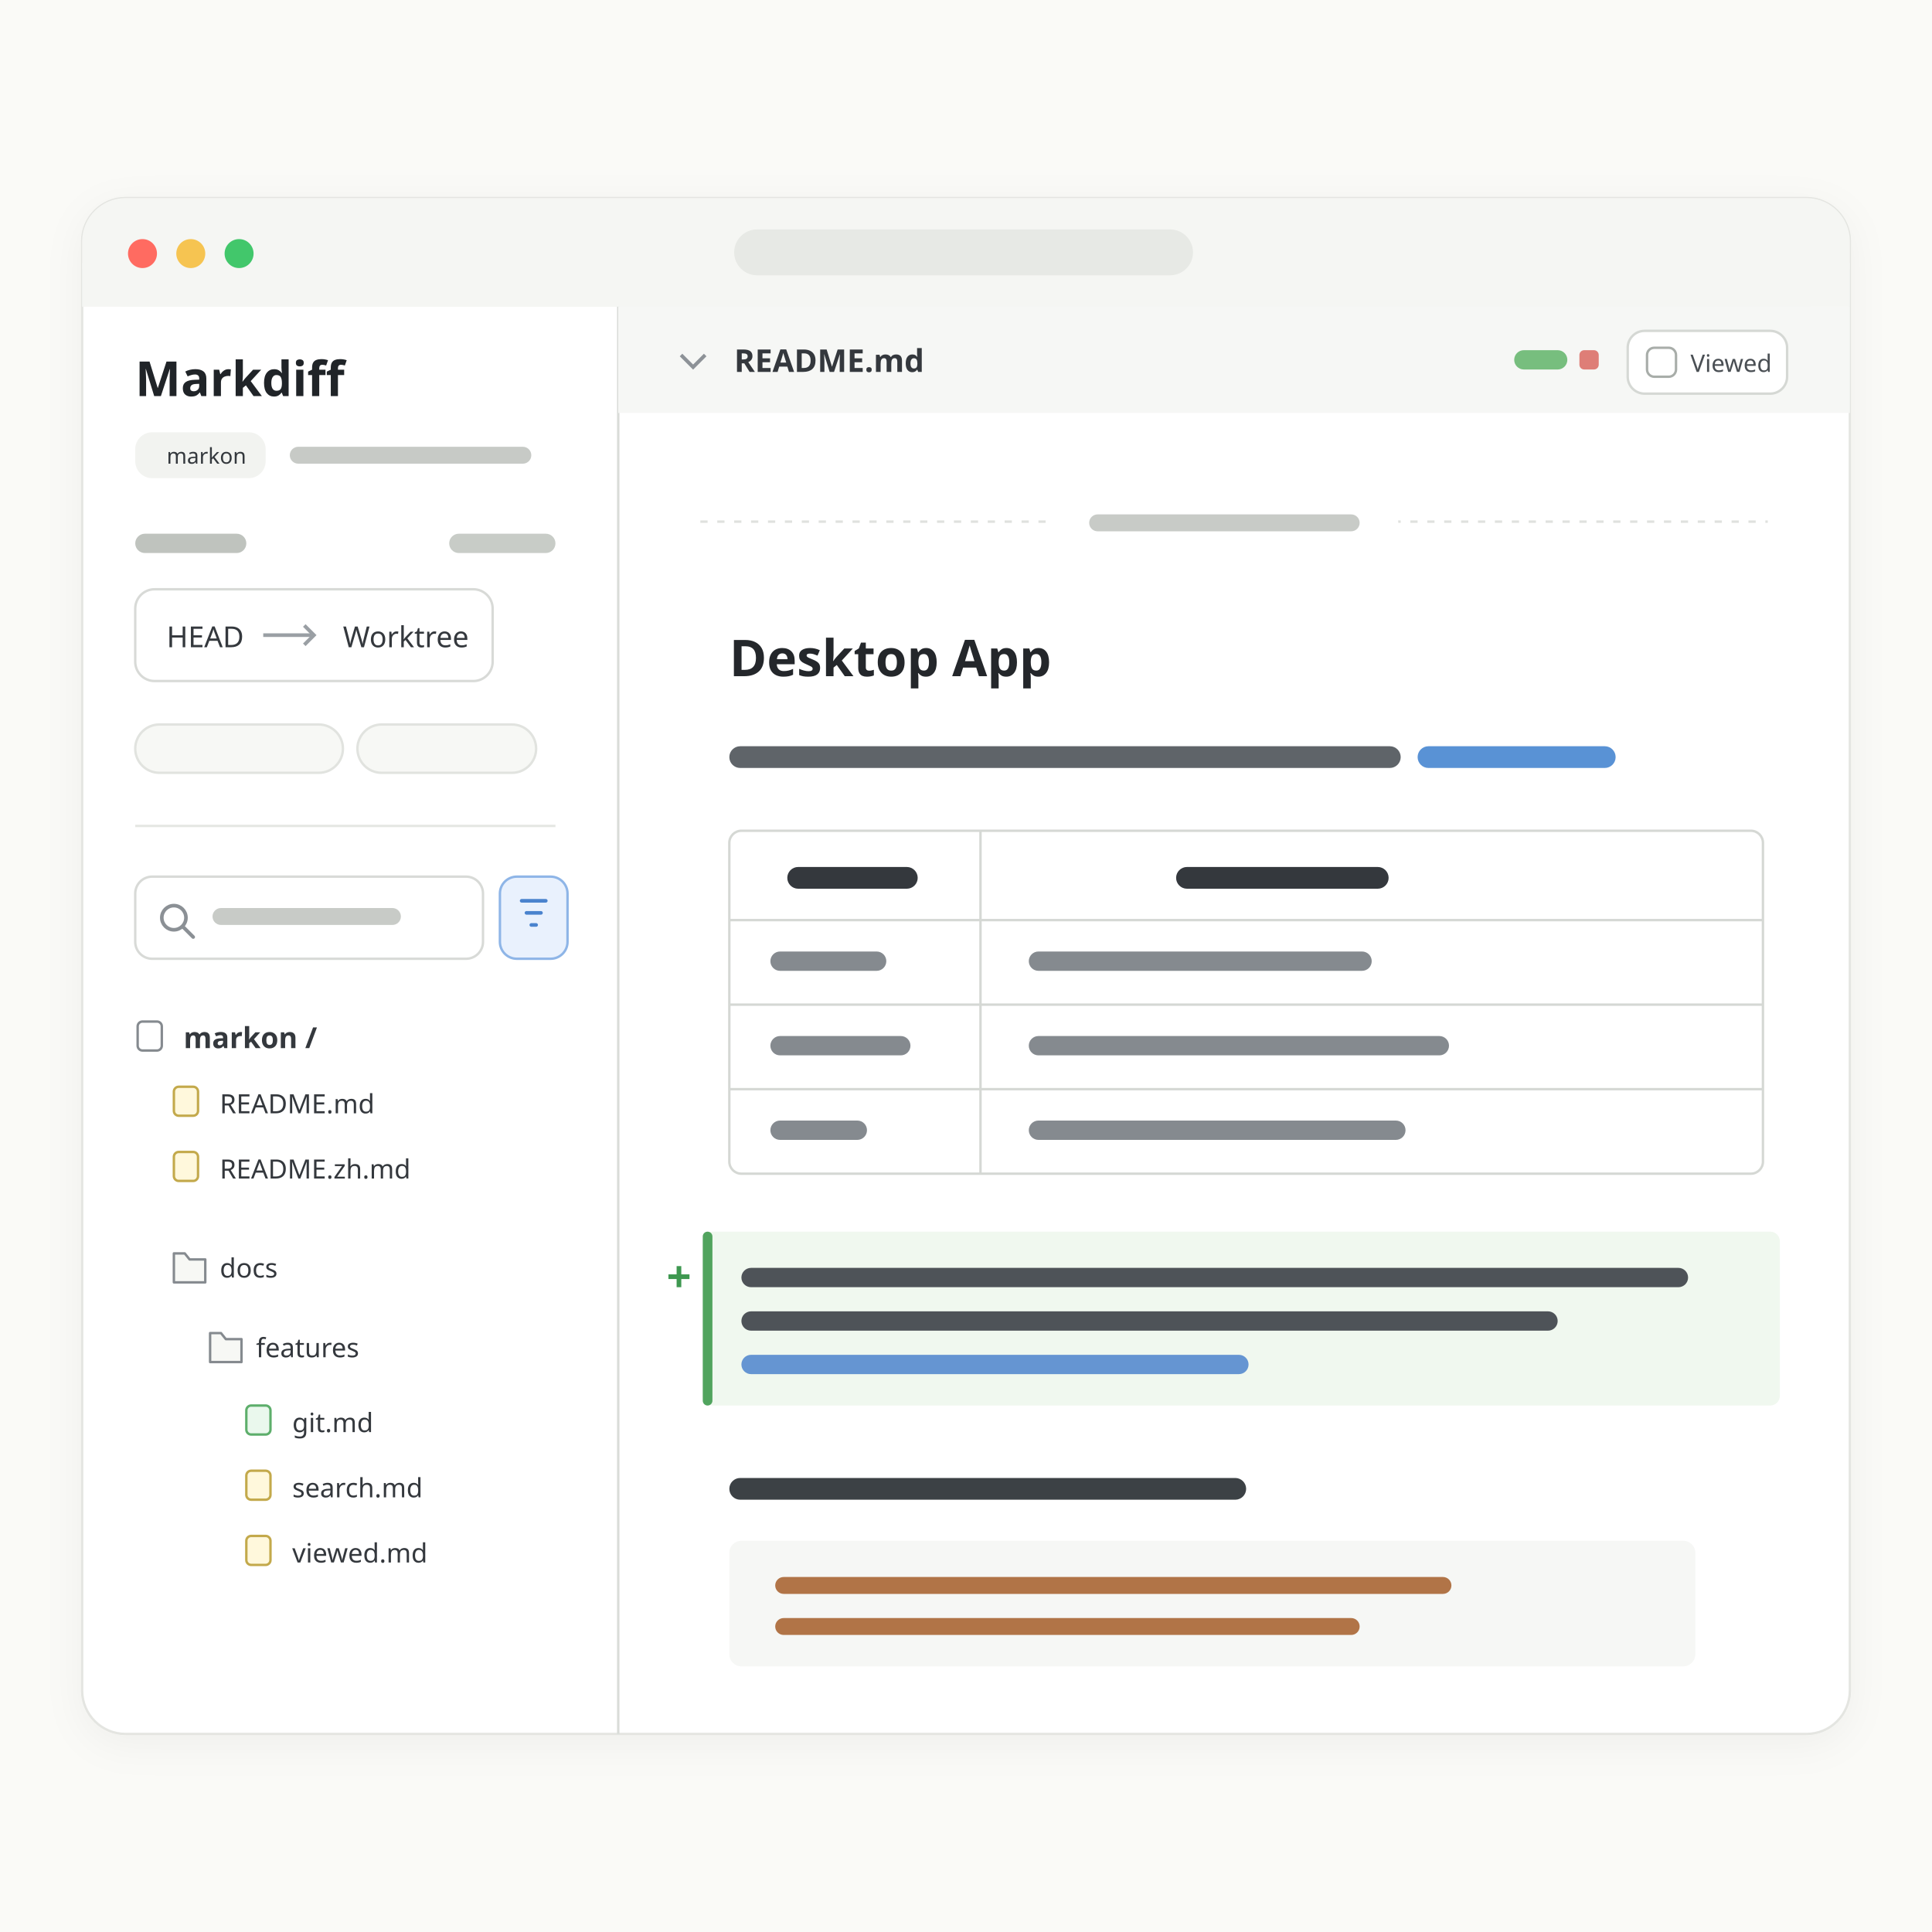
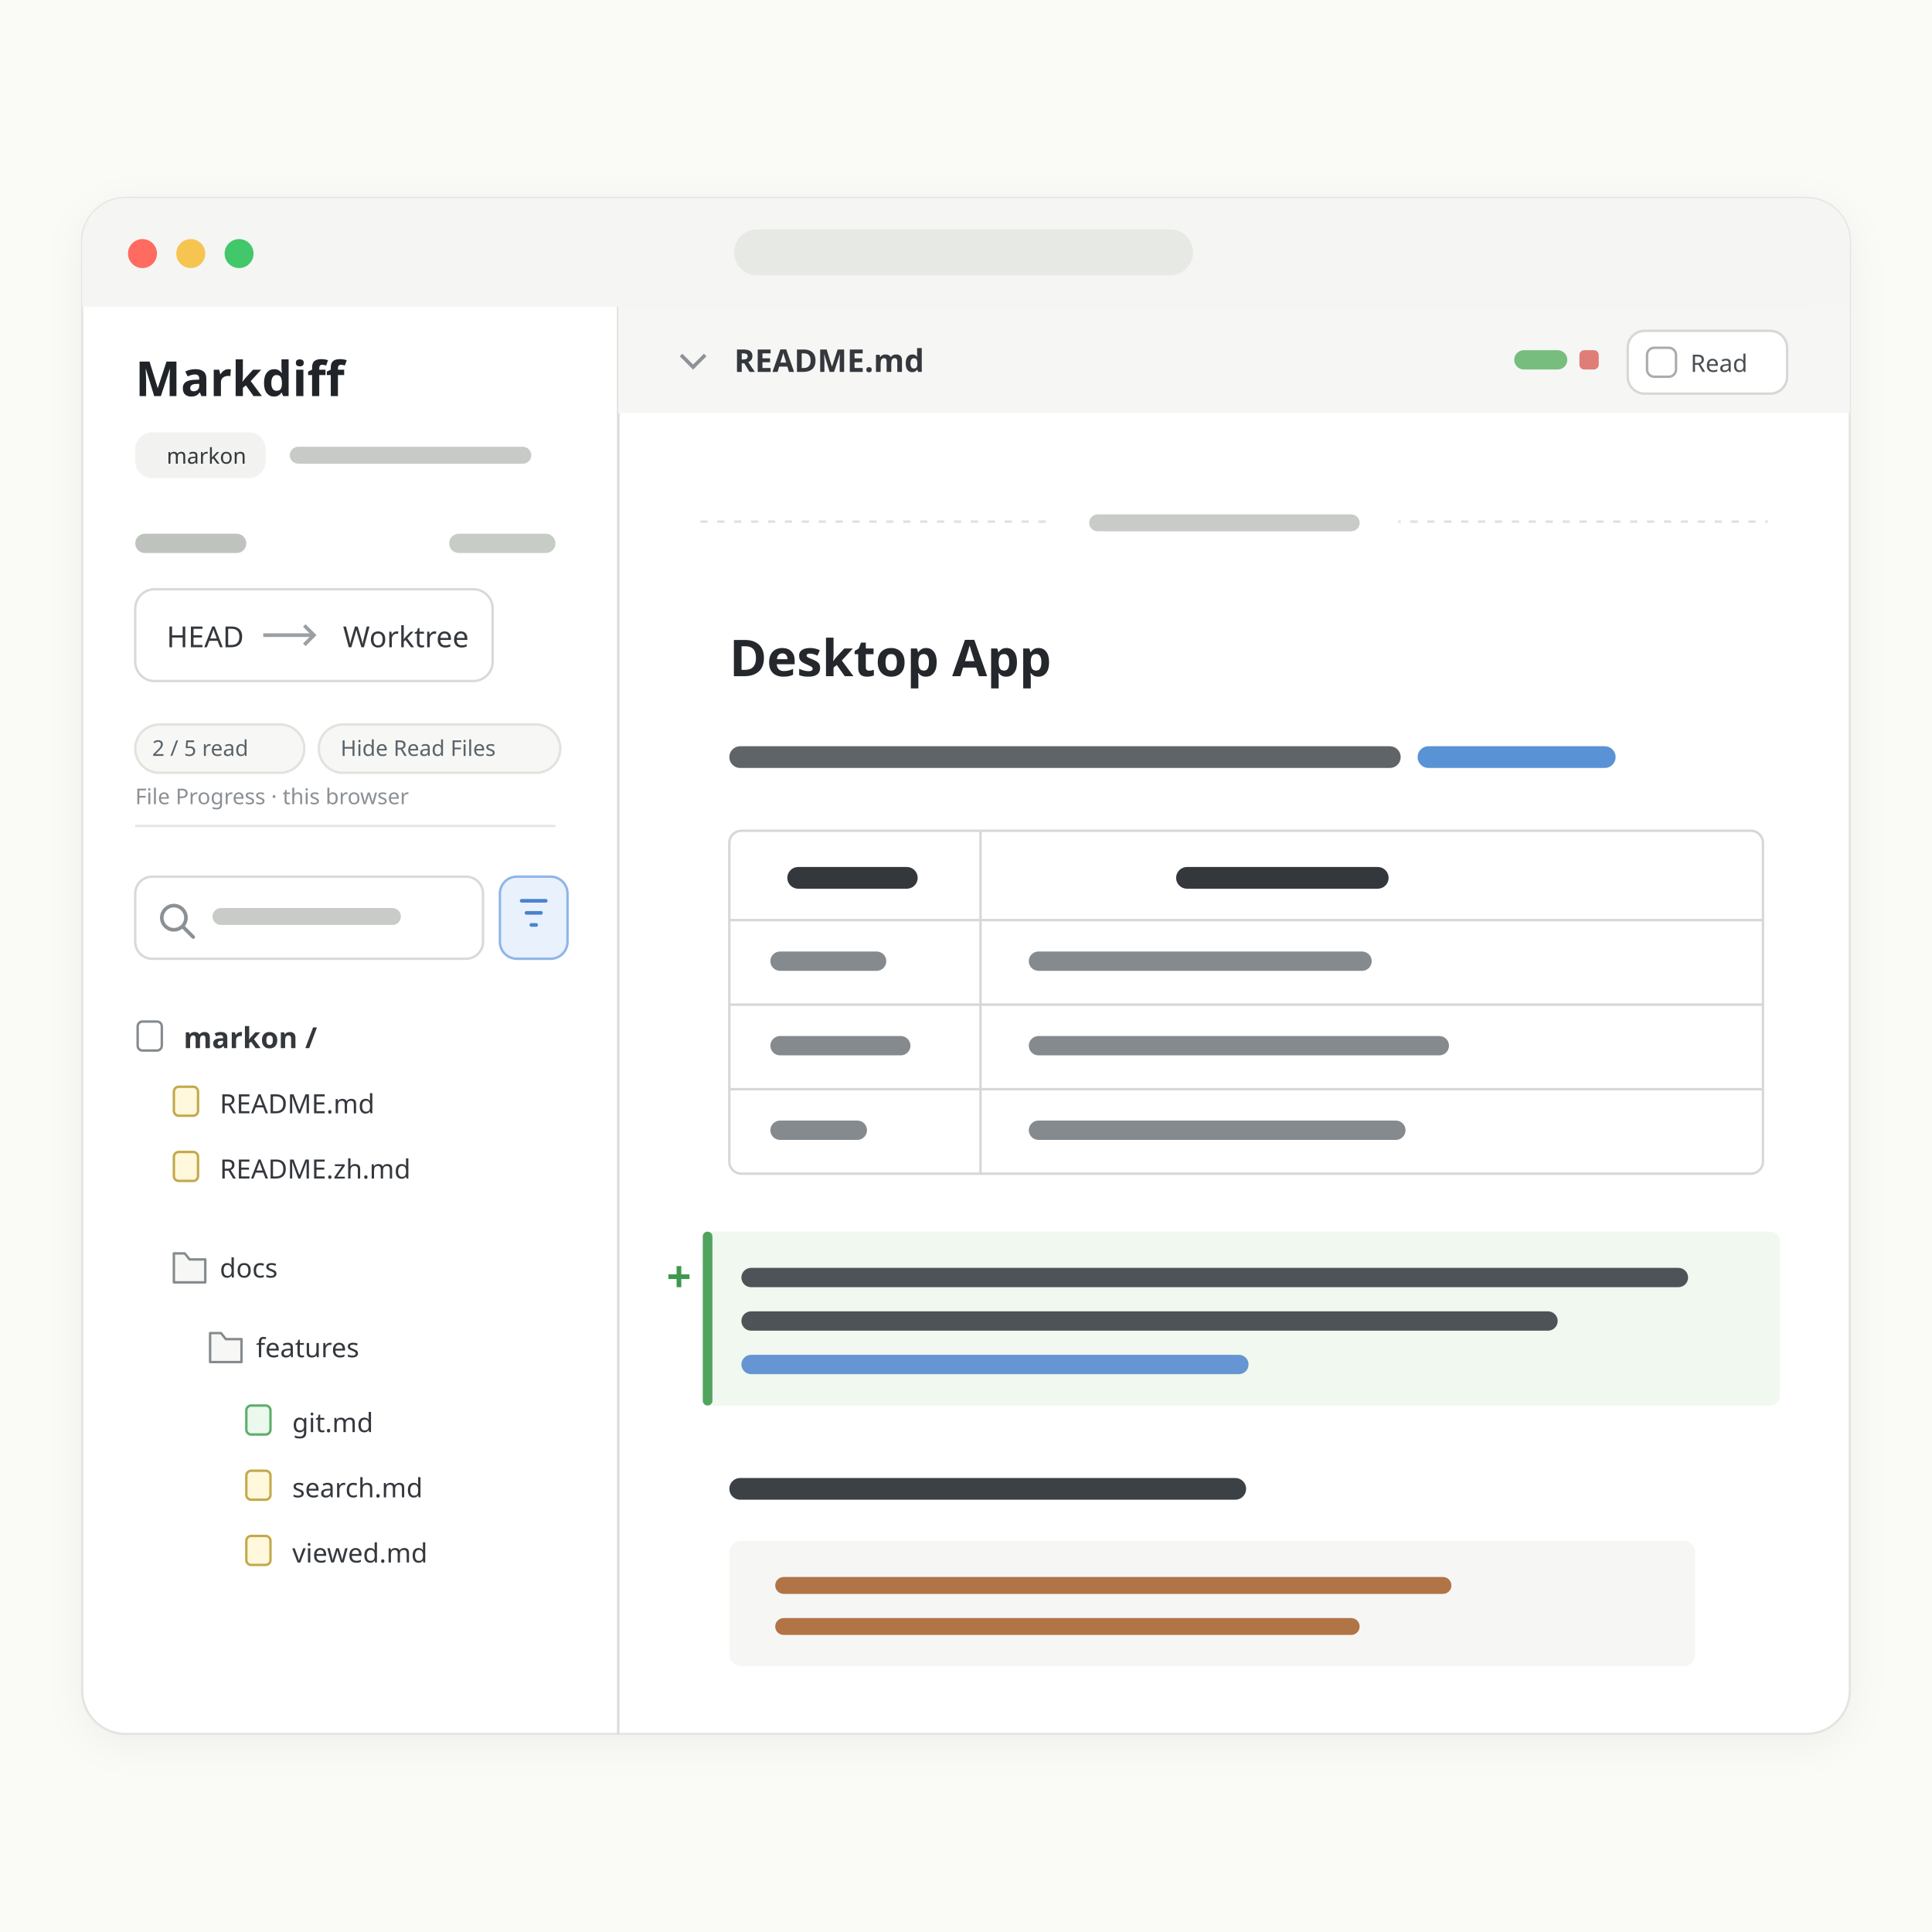
<svg xmlns="http://www.w3.org/2000/svg" viewBox="0 0 800 800" width="800" height="800">
  <defs>
    <filter id="shadow" x="-12%" y="-12%" width="124%" height="130%">
      <feDropShadow dx="0" dy="4" stdDeviation="8" flood-color="#1f2937" flood-opacity=".045" />
    </filter>
  </defs>
  <rect width="800" height="800" fill="#FAFAF7" />
  <rect x="34" y="82" width="732" height="636" rx="18" fill="#FFFFFF" stroke="#E4E5E1" filter="url(#shadow)" />
  <rect x="34" y="82" width="732" height="45" rx="18" fill="#F5F6F3" />
  <path d="M34 109h732v18H34z" fill="#F5F6F3" />
  <circle cx="59" cy="105" r="6" fill="#FF6B61" />
  <circle cx="79" cy="105" r="6" fill="#F6C451" />
  <circle cx="99" cy="105" r="6" fill="#42C76B" />
  <rect x="304" y="95" width="190" height="19" rx="9.5" fill="#E7E9E5" />
  <line x1="256" y1="127" x2="256" y2="718" stroke="#D9DCD8" />
  <text x="56" y="164" fill="#202428" font-family="system-ui, sans-serif" font-size="20" font-weight="750">Markdiff</text>
  <rect x="56" y="179" width="54" height="19" rx="7" fill="#F2F3F0" />
  <text x="69" y="192" fill="#34383D" font-family="system-ui, sans-serif" font-size="9">markon</text>
  <rect x="120" y="185" width="100" height="7" rx="3.5" fill="#C7CAC6" />
  <rect x="56" y="221" width="46" height="8" rx="4" fill="#BFC3BE" />
  <rect x="186" y="221" width="44" height="8" rx="4" fill="#C8CCC7" />
  <rect x="56" y="244" width="148" height="38" rx="8" fill="#FFFFFF" stroke="#D8DAD7" />
  <text x="69" y="268" fill="#34383D" font-family="system-ui, sans-serif" font-size="12">HEAD</text>
  <path d="M109 263h21" stroke="#9A9FA4" stroke-width="1.5" />
  <path d="m126 259 4 4-4 4" fill="none" stroke="#9A9FA4" stroke-width="1.5" />
  <text x="142" y="268" fill="#34383D" font-family="system-ui, sans-serif" font-size="12">Worktree</text>
-   <rect x="56" y="300" width="86" height="20" rx="10" fill="#F7F8F5" stroke="#E1E3DF" />
-   <rect x="148" y="300" width="74" height="20" rx="10" fill="#F7F8F5" stroke="#E1E3DF" />
+   <rect x="56" y="300" width="70" height="20" rx="10" fill="#F7F8F5" stroke="#E1E3DF" />
+   <text x="63" y="313" fill="#59636A" font-family="system-ui, sans-serif" font-size="9">2 / 5 read</text>
+   <rect x="132" y="300" width="100" height="20" rx="10" fill="#F7F8F5" stroke="#E1E3DF" />
+   <text x="141" y="313" fill="#59636A" font-family="system-ui, sans-serif" font-size="9">Hide Read Files</text>
+   <text x="56" y="333" fill="#8B9095" font-family="system-ui, sans-serif" font-size="9">File Progress · this browser</text>
  <line x1="56" y1="342" x2="230" y2="342" stroke="#E5E7E3" />
  <rect x="56" y="363" width="144" height="34" rx="7" fill="#FFFFFF" stroke="#D8DAD7" />
  <circle cx="72" cy="380" r="5" fill="none" stroke="#8B9095" stroke-width="1.5" />
  <path d="m76 384 4 4" stroke="#8B9095" stroke-width="1.5" stroke-linecap="round" />
  <rect x="88" y="376" width="78" height="7" rx="3.5" fill="#C8CBC7" />
  <rect x="207" y="363" width="28" height="34" rx="7" fill="#E9F1FD" stroke="#8EB5E7" />
  <path d="M216 373h10m-8 5h6m-4 5h2" stroke="#4A83CE" stroke-width="1.5" stroke-linecap="round" />
  <g font-family="system-ui, sans-serif" fill="#34383D">
    <rect x="57" y="423" width="10" height="12" rx="2" fill="none" stroke="#858A8F" />
    <text x="76" y="434" font-size="12" font-weight="700">markon /</text>
    <rect x="72" y="450" width="10" height="12" rx="2" fill="#FFF8DC" stroke="#C3A94B" />
    <text x="91" y="461" font-size="11">README.md</text>
    <rect x="72" y="477" width="10" height="12" rx="2" fill="#FFF8DC" stroke="#C3A94B" />
    <text x="91" y="488" font-size="11">README.zh.md</text>
    <path d="M72 519h4.5l2 2.5H85V531H72z" fill="#F7F8F5" stroke="#858A8F" stroke-linejoin="round" />
    <text x="91" y="529" font-size="11">docs</text>
    <path d="M87 552h4.5l2 2.5H100V564H87z" fill="#F7F8F5" stroke="#858A8F" stroke-linejoin="round" />
    <text x="106" y="562" font-size="11">features</text>
    <rect x="102" y="582" width="10" height="12" rx="2" fill="#EAF8ED" stroke="#5DAE6B" />
    <text x="121" y="593" font-size="11">git.md</text>
    <rect x="102" y="609" width="10" height="12" rx="2" fill="#FFF8DC" stroke="#C3A94B" />
    <text x="121" y="620" font-size="11">search.md</text>
    <rect x="102" y="636" width="10" height="12" rx="2" fill="#FFF8DC" stroke="#C3A94B" />
    <text x="121" y="647" font-size="11">viewed.md</text>
  </g>
  <rect x="256" y="127" width="510" height="44" fill="#F6F7F5" />
  <path d="m282 147 5 5 5-5" fill="none" stroke="#8D9297" stroke-width="1.5" />
  <text x="304" y="154" fill="#34383D" font-family="system-ui, sans-serif" font-size="13" font-weight="700">README.md</text>
  <rect x="627" y="145" width="22" height="8" rx="4" fill="#77BE7E" />
  <rect x="654" y="145" width="8" height="8" rx="2" fill="#DE7E77" />
  <rect x="674" y="137" width="66" height="26" rx="7" fill="#FFFFFF" stroke="#D5D8D4" />
  <rect x="682" y="144" width="12" height="12" rx="3" fill="#FFFFFF" stroke="#A8ADA9" />
-   <text x="700" y="154" fill="#4A4F54" font-family="system-ui, sans-serif" font-size="10">Viewed</text>
+   <text x="700" y="154" fill="#4A4F54" font-family="system-ui, sans-serif" font-size="10">Read</text>
  <line x1="290" y1="216" x2="732" y2="216" stroke="#DFE1DE" stroke-dasharray="3 4" />
  <rect x="433" y="211" width="146" height="11" rx="5.5" fill="#FFFFFF" />
  <rect x="451" y="213" width="112" height="7" rx="3.5" fill="#C8CBC7" />
  <text x="302" y="280" fill="#24272B" font-family="system-ui, sans-serif" font-size="21" font-weight="750">Desktop App</text>
  <rect x="302" y="309" width="278" height="9" rx="4.5" fill="#5F6469" />
  <rect x="587" y="309" width="82" height="9" rx="4.5" fill="#5992D5" />
  <rect x="302" y="344" width="428" height="142" rx="5" fill="#FFFFFF" stroke="#D5D8D4" />
  <line x1="302" y1="381" x2="730" y2="381" stroke="#D5D8D4" />
  <line x1="302" y1="416" x2="730" y2="416" stroke="#D5D8D4" />
  <line x1="302" y1="451" x2="730" y2="451" stroke="#D5D8D4" />
  <line x1="406" y1="344" x2="406" y2="486" stroke="#D5D8D4" />
  <rect x="326" y="359" width="54" height="9" rx="4.5" fill="#34383D" />
  <rect x="487" y="359" width="88" height="9" rx="4.5" fill="#34383D" />
  <g fill="#858A8F">
    <rect x="319" y="394" width="48" height="8" rx="4" />
    <rect x="426" y="394" width="142" height="8" rx="4" />
    <rect x="319" y="429" width="58" height="8" rx="4" />
    <rect x="426" y="429" width="174" height="8" rx="4" />
    <rect x="319" y="464" width="40" height="8" rx="4" />
    <rect x="426" y="464" width="156" height="8" rx="4" />
  </g>
  <rect x="291" y="510" width="446" height="72" rx="4" fill="#F0F8EF" />
  <rect x="291" y="510" width="4" height="72" rx="2" fill="#51A45E" />
  <text x="276" y="535" fill="#3E9850" font-family="system-ui, sans-serif" font-size="18" font-weight="700">+</text>
  <rect x="307" y="525" width="392" height="8" rx="4" fill="#4E5358" />
  <rect x="307" y="543" width="338" height="8" rx="4" fill="#4E5358" />
  <rect x="307" y="561" width="210" height="8" rx="4" fill="#6595D2" />
  <rect x="302" y="612" width="214" height="9" rx="4.5" fill="#3C4145" />
  <rect x="302" y="638" width="400" height="52" rx="5" fill="#F6F7F5" />
  <rect x="321" y="653" width="280" height="7" rx="3.5" fill="#B17447" />
  <rect x="321" y="670" width="242" height="7" rx="3.5" fill="#B17447" />
</svg>
